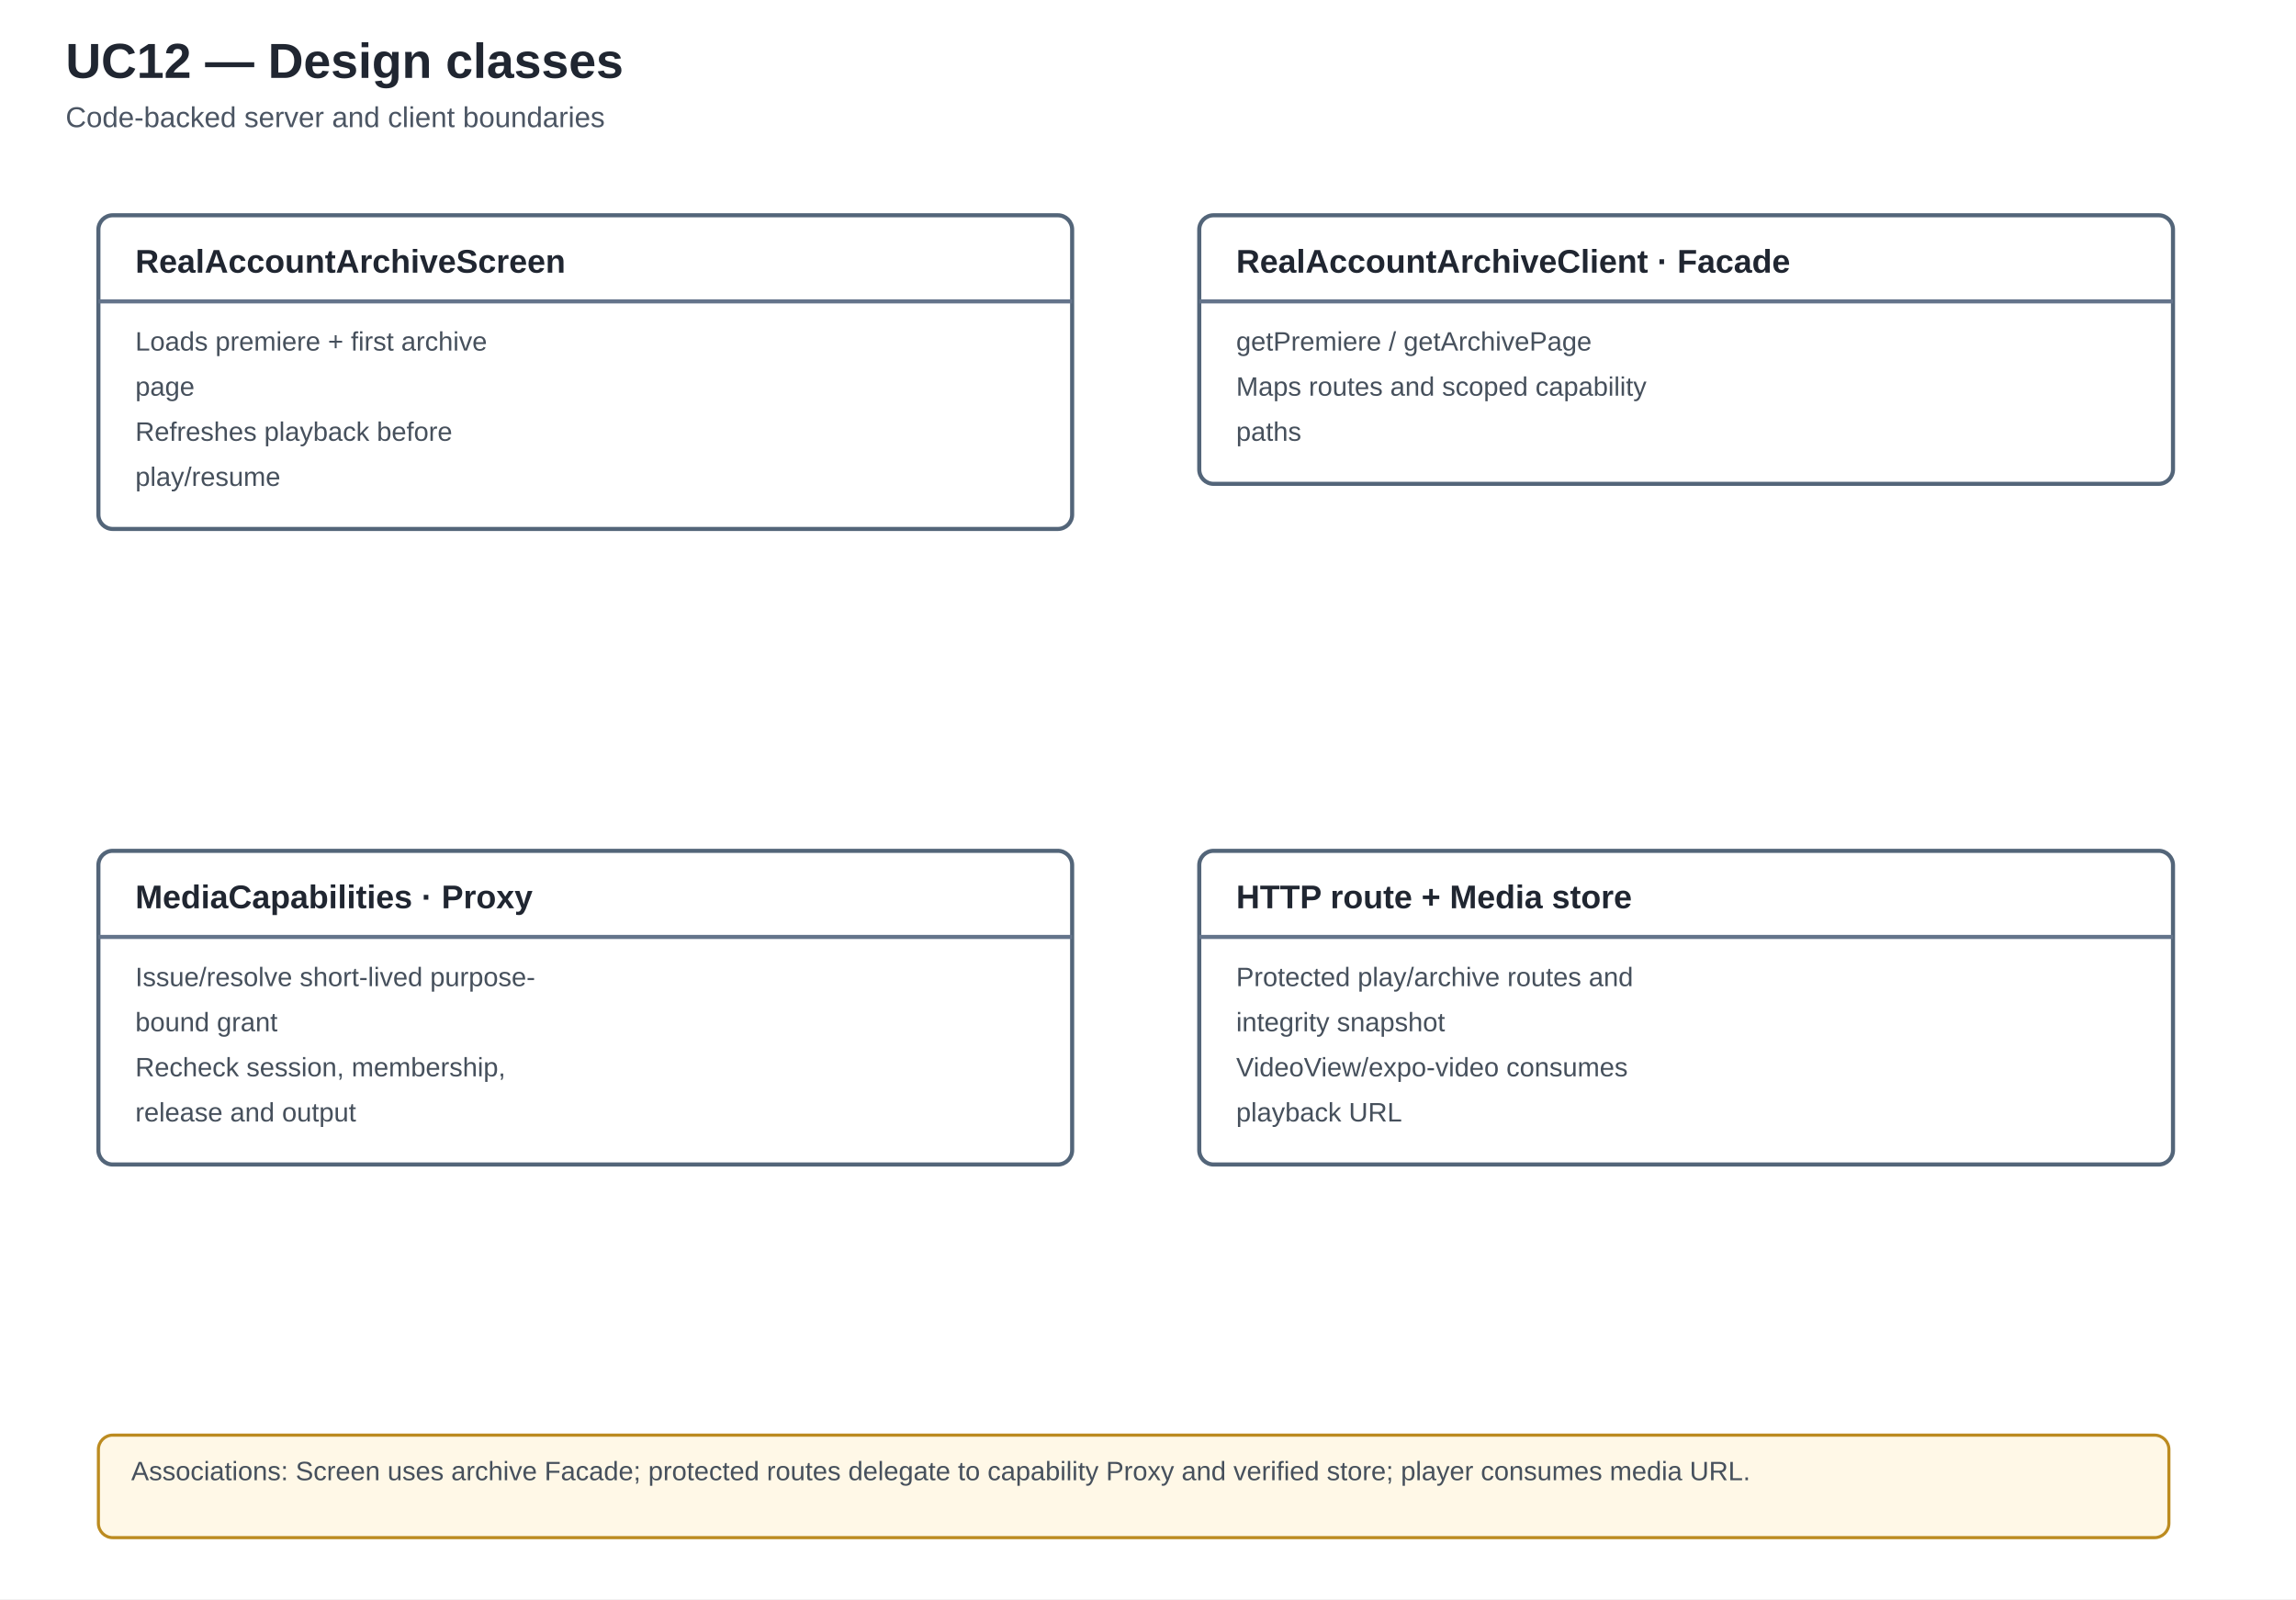
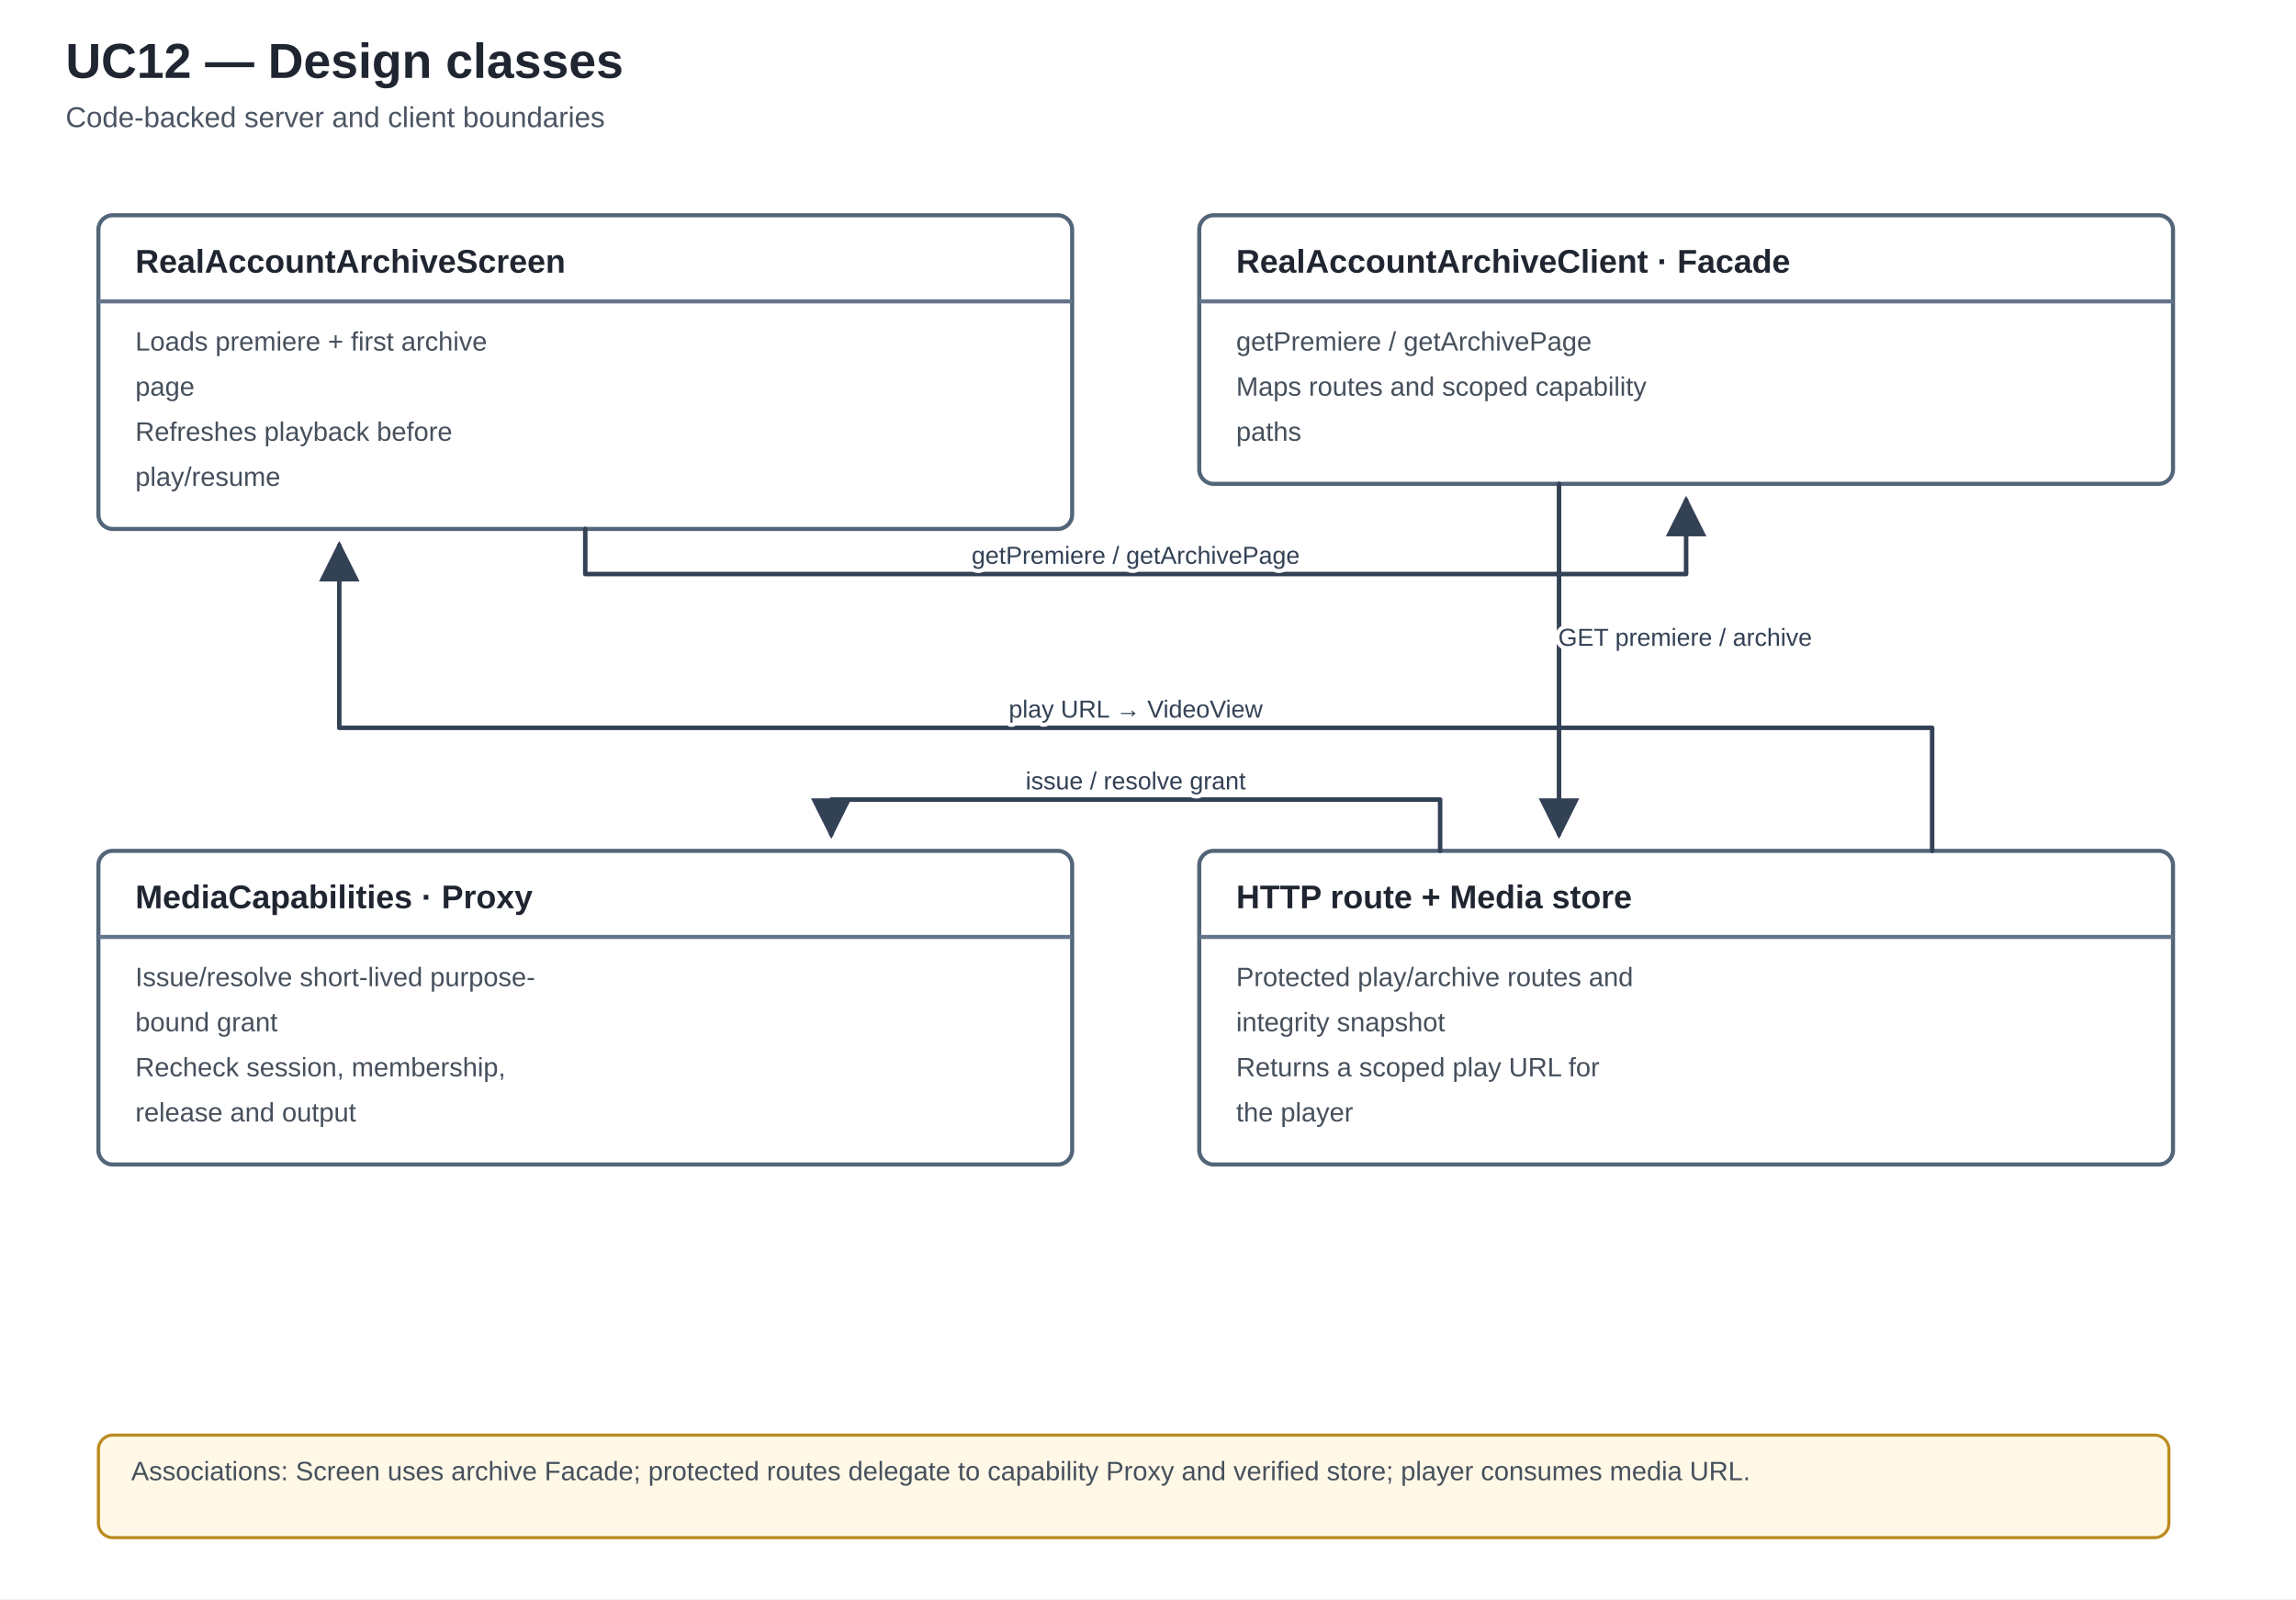
<svg xmlns="http://www.w3.org/2000/svg" width="1120" height="780" viewBox="0 0 1120 780">
-   <style>text{font-family:Arial,Helvetica,sans-serif;fill:#202631}.title{font-size:24px;font-weight:700}.sub{font-size:14px;fill:#4b5563}.actor{fill:#eef3fb;stroke:#3b5b83;stroke-width:2}.box{fill:#fff;stroke:#536579;stroke-width:2}.note{fill:#fff8e7;stroke:#bc8b20;stroke-width:1.5}.lifeline{stroke:#9aa5b1;stroke-width:1.4;stroke-dasharray:6 6}.msg{stroke:#334155;stroke-width:2;fill:none}.ret{stroke:#788493;stroke-width:1.5;stroke-dasharray:5 5;fill:none}.label{font-size:15px}.small{font-size:13px;fill:#46505c}.head{font-size:16px;font-weight:700}.association{stroke:#64748b;stroke-width:2;fill:none}</style>
+   <defs>
+     <marker id="class-arrow" markerWidth="9" markerHeight="9" refX="8" refY="4.5" orient="auto">
+       <path d="M0,0 L9,4.5 L0,9 z" fill="#334155" />
+     </marker>
+   </defs>
+   <style>text{font-family:Arial,Helvetica,sans-serif;fill:#202631}.title{font-size:24px;font-weight:700}.sub{font-size:14px;fill:#4b5563}.actor{fill:#eef3fb;stroke:#3b5b83;stroke-width:2}.box{fill:#fff;stroke:#536579;stroke-width:2}.note{fill:#fff8e7;stroke:#bc8b20;stroke-width:1.5}.lifeline{stroke:#9aa5b1;stroke-width:1.4;stroke-dasharray:6 6}.msg{stroke:#334155;stroke-width:2;fill:none}.ret{stroke:#788493;stroke-width:1.5;stroke-dasharray:5 5;fill:none}.label{font-size:15px}.small{font-size:13px;fill:#46505c}.head{font-size:16px;font-weight:700}.association{stroke:#64748b;stroke-width:2;fill:none}.edge-link{stroke:#334155;stroke-width:2.2;fill:none;stroke-linecap:round;stroke-linejoin:round}.edge-link.conditional{stroke-dasharray:6 4}.edge-label{font-size:12px;fill:#334155;text-anchor:middle;paint-order:stroke fill;stroke:#fff;stroke-width:4px;stroke-linejoin:round}</style>
  <rect width="100%" height="100%" fill="#ffffff" />
  <text class="title" x="32" y="38">UC12 — Design classes</text>
  <text class="sub" x="32" y="62">Code-backed server and client boundaries</text>
  <rect class="box" x="48" y="105" width="475" height="153" rx="7" />
  <text class="head" x="66" y="133">RealAccountArchiveScreen</text>
  <line class="association" x1="48" y1="147" x2="523" y2="147" />
  <text class="small" x="66" y="171">Loads premiere + first archive</text>
  <text class="small" x="66" y="193">page</text>
  <text class="small" x="66" y="215">Refreshes playback before</text>
  <text class="small" x="66" y="237">play/resume</text>
  <rect class="box" x="585" y="105" width="475" height="131" rx="7" />
  <text class="head" x="603" y="133">RealAccountArchiveClient · Facade</text>
  <line class="association" x1="585" y1="147" x2="1060" y2="147" />
  <text class="small" x="603" y="171">getPremiere / getArchivePage</text>
  <text class="small" x="603" y="193">Maps routes and scoped capability</text>
  <text class="small" x="603" y="215">paths</text>
  <rect class="box" x="48" y="415" width="475" height="153" rx="7" />
  <text class="head" x="66" y="443">MediaCapabilities · Proxy</text>
  <line class="association" x1="48" y1="457" x2="523" y2="457" />
  <text class="small" x="66" y="481">Issue/resolve short-lived purpose-</text>
  <text class="small" x="66" y="503">bound grant</text>
  <text class="small" x="66" y="525">Recheck session, membership,</text>
  <text class="small" x="66" y="547">release and output</text>
  <rect class="box" x="585" y="415" width="475" height="153" rx="7" />
  <text class="head" x="603" y="443">HTTP route + Media store</text>
  <line class="association" x1="585" y1="457" x2="1060" y2="457" />
  <text class="small" x="603" y="481">Protected play/archive routes and</text>
  <text class="small" x="603" y="503">integrity snapshot</text>
-   <text class="small" x="603" y="525">VideoView/expo-video consumes</text>
-   <text class="small" x="603" y="547">playback URL</text>
+   <text class="small" x="603" y="525">Returns a scoped play URL for</text>
+   <text class="small" x="603" y="547">the player</text>
+   <g aria-label="Class dependencies and associations">
+     <path class="edge-link" d="M 285.5 258 V 280 H 822.5 V 244" marker-end="url(#class-arrow)" />
+     <path class="edge-link" d="M 760.5 236 V 320 H 760.5 V 407" marker-end="url(#class-arrow)" />
+     <path class="edge-link" d="M 702.5 415 V 390 H 405.5 V 407" marker-end="url(#class-arrow)" />
+     <path class="edge-link" d="M 942.5 415 V 355 H 165.5 V 266" marker-end="url(#class-arrow)" />
+     <text class="edge-label" x="554" y="275">getPremiere / getArchivePage</text>
+     <text class="edge-label" x="822" y="315">GET premiere / archive</text>
+     <text class="edge-label" x="554" y="385">issue / resolve grant</text>
+     <text class="edge-label" x="554" y="350">play URL → VideoView</text>
+   </g>
  <rect class="note" x="48" y="700" width="1010" height="50" rx="7" />
  <text class="small" x="64" y="722">Associations: Screen uses archive Facade; protected routes delegate to capability Proxy and verified store; player consumes media URL.</text>
</svg>
